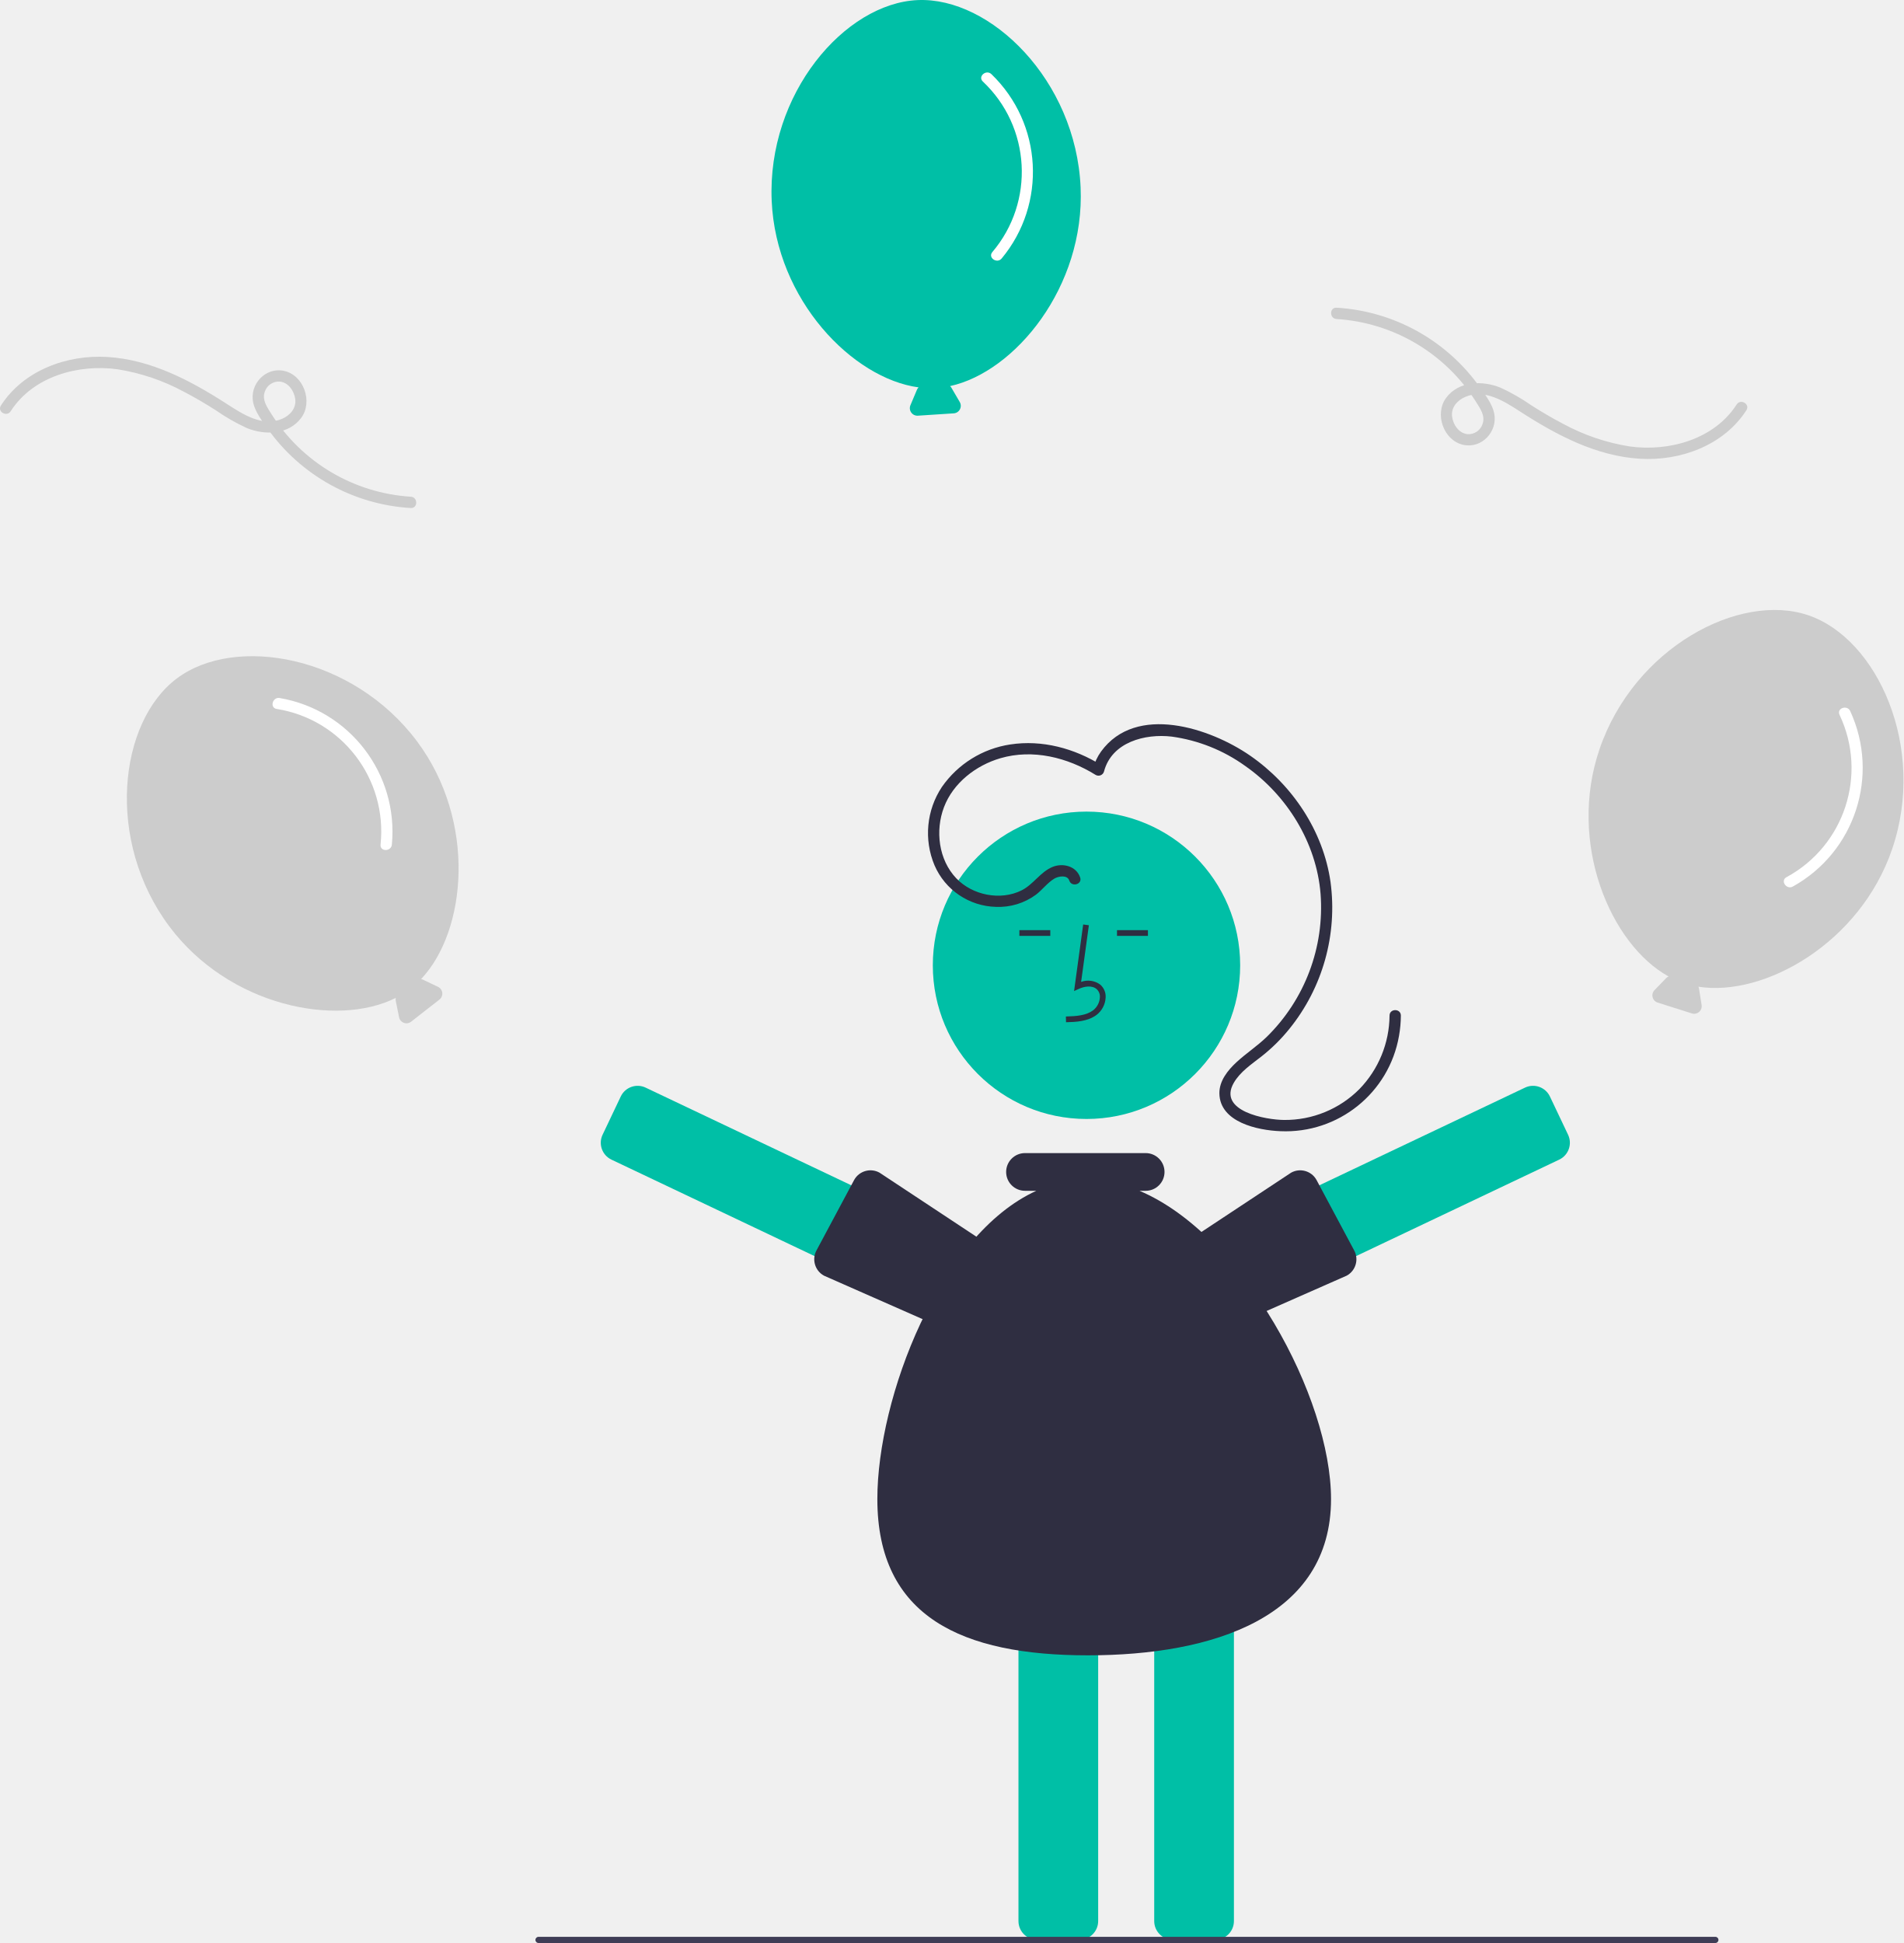
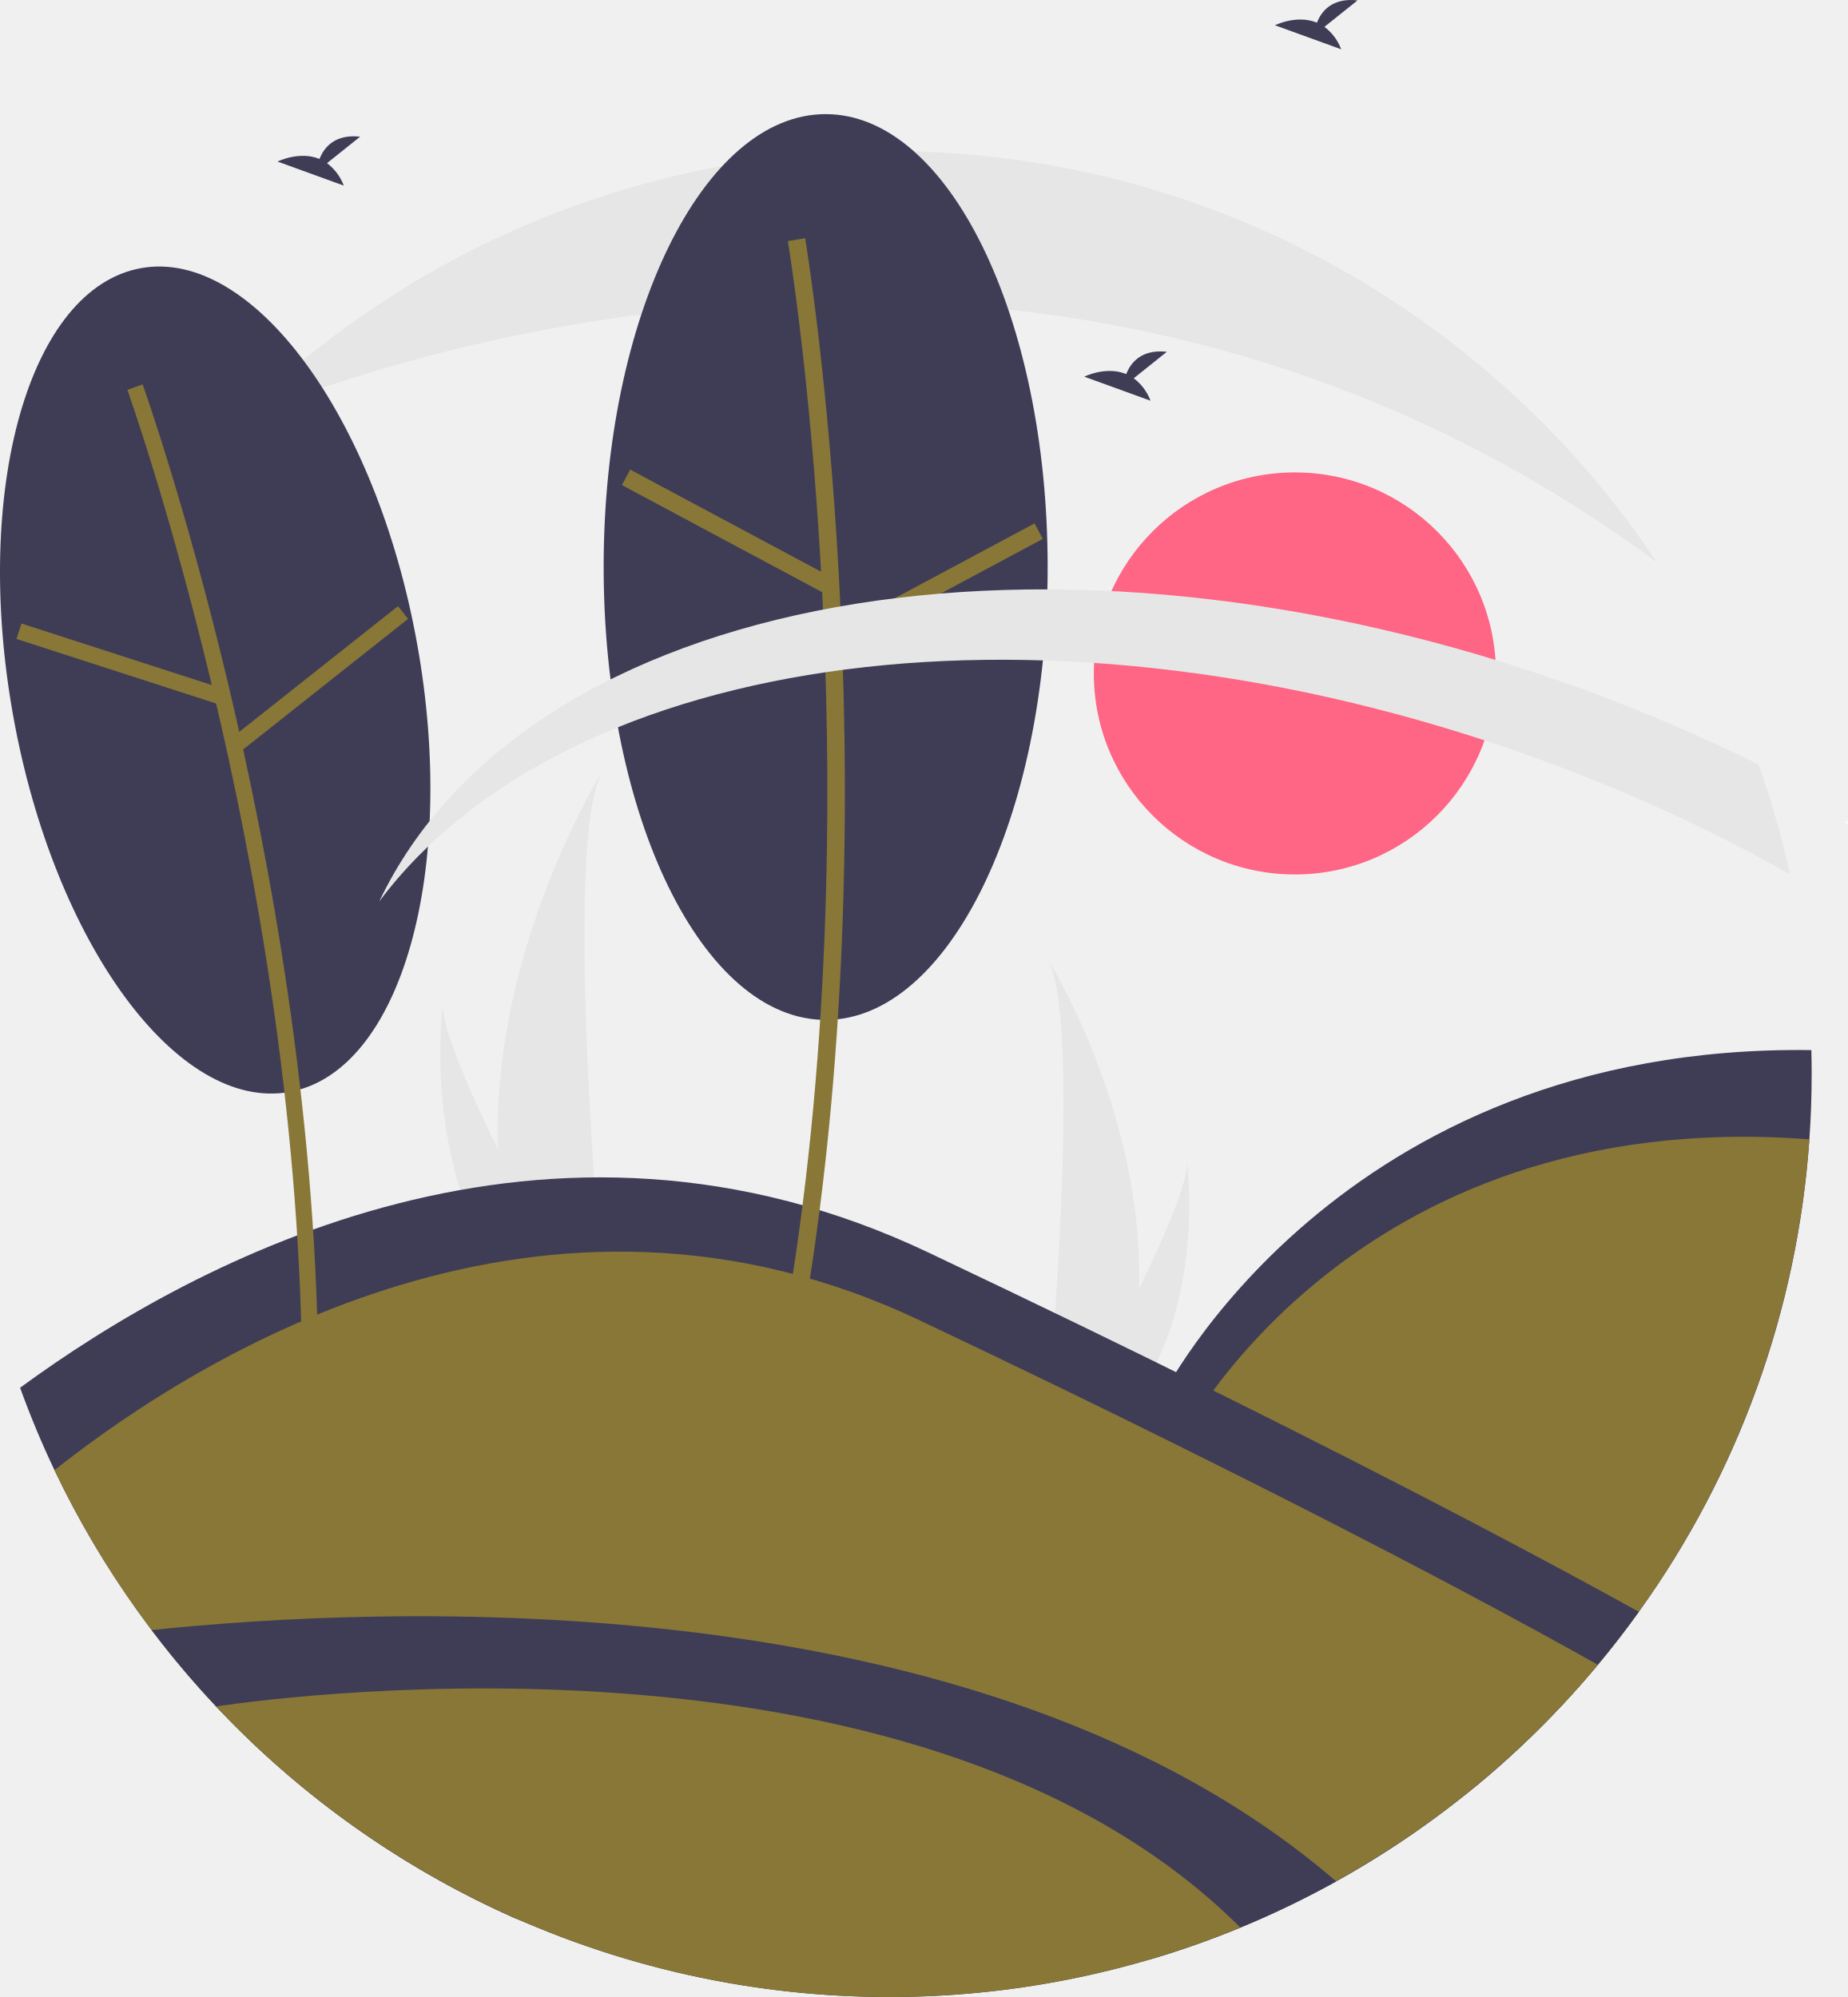
- <svg xmlns="http://www.w3.org/2000/svg" id="bc9579c8-439b-4708-b474-a29af0000eb1" data-name="Layer 1" width="616.258" height="629" viewBox="0 0 616.258 629">
-   <path d="M426.896,375.502c-20.785-27.815-58.827-34.528-77.73-20.403s-23.246,52.51-2.461,80.326c19.239,25.747,54.096,32.768,73.295,23.122a2.411,2.411,0,0,0-.011.914l1.082,5.351a2.442,2.442,0,0,0,3.896,1.44l9.166-7.161a2.442,2.442,0,0,0-.454-4.129l-4.931-2.345a2.417,2.417,0,0,0-.543-.17C443.004,436.803,446.177,401.305,426.896,375.502Z" transform="translate(-291.8712 -135.5)" fill="#ccc" />
-   <path d="M381.431,365a40.17,40.17,0,0,1,33.644,43.918c-.223,2.345,3.441,2.33,3.662,0a43.923,43.923,0,0,0-36.332-47.45C380.099,361.077,379.108,364.606,381.431,365Z" transform="translate(-291.8712 -135.5)" fill="#fff" />
-   <path d="M904.468,410.328c11.184-32.873-4.794-68.043-27.135-75.644s-56.453,10.527-67.637,43.4c-10.352,30.428,3.57,63.146,22.383,73.524a2.411,2.411,0,0,0-.76.508l-3.801,3.919a2.442,2.442,0,0,0,1.016,4.028l11.089,3.509a2.442,2.442,0,0,0,3.148-2.71l-.855-5.392a2.417,2.417,0,0,0-.166-.544C863.023,458.281,894.093,440.822,904.468,410.328Z" transform="translate(-291.8712 -135.5)" fill="#ccc" />
-   <path d="M887.416,366.893a40.17,40.17,0,0,1-17.192,52.585c-2.06,1.142.025,4.155,2.071,3.02a43.923,43.923,0,0,0,18.584-56.8C889.898,363.576,886.428,364.755,887.416,366.893Z" transform="translate(-291.8712 -135.5)" fill="#fff" />
-   <path d="M641.717,196.15c-1.52-34.69-29.181-61.654-52.757-60.622s-48.774,30.312-47.254,65.002c1.407,32.11,26.262,57.536,47.56,60.372a2.411,2.411,0,0,0-.524.749l-2.118,5.032a2.442,2.442,0,0,0,2.41,3.384l11.607-.758a2.442,2.442,0,0,0,1.949-3.668l-2.755-4.714a2.417,2.417,0,0,0-.352-.446C620.52,255.882,643.127,228.33,641.717,196.15Z" transform="translate(-291.8712 -135.5)" fill="#00bfa6" />
-   <path d="M610.053,161.876a40.17,40.17,0,0,1,3.081,55.238c-1.505,1.812,1.532,3.862,3.027,2.062a43.923,43.923,0,0,0-3.316-59.67C611.161,157.883,608.356,160.242,610.053,161.876Z" transform="translate(-291.8712 -135.5)" fill="#fff" />
-   <circle cx="351.752" cy="312.489" r="49.752" fill="#00bfa6" />
-   <path d="M641.361,763.448H627.641a6.049,6.049,0,0,1-6.042-6.042v-114.355a6.049,6.049,0,0,1,6.042-6.042h13.72a6.049,6.049,0,0,1,6.042,6.042v114.355A6.049,6.049,0,0,1,641.361,763.448Z" transform="translate(-291.8712 -135.5)" fill="#00bfa6" />
-   <path d="M685.311,763.448h-13.72a6.049,6.049,0,0,1-6.042-6.042v-114.355a6.049,6.049,0,0,1,6.042-6.042H685.311a6.049,6.049,0,0,1,6.042,6.042v114.355A6.049,6.049,0,0,1,685.311,763.448Z" transform="translate(-291.8712 -135.5)" fill="#00bfa6" />
-   <path d="M607.058,544.697l-5.886,12.394a6.049,6.049,0,0,1-8.05,2.866L489.823,510.901a6.049,6.049,0,0,1-2.866-8.05l5.886-12.394a6.049,6.049,0,0,1,8.05-2.866l103.299,49.056A6.049,6.049,0,0,1,607.058,544.697Z" transform="translate(-291.8712 -135.5)" fill="#00bfa6" />
-   <path d="M622.62,551.34a5.995,5.995,0,0,1-.631,4.13l-6.631,12.011a6.05,6.05,0,0,1-8.211,2.37l-48.542-21.399a6.048,6.048,0,0,1-2.369-8.21l-0-0L568.4,517.485a6.042,6.042,0,0,1,8.21-2.369l43.597,28.819c1.413.78,1.85,5.388,2.298,6.938C622.55,551.029,622.588,551.184,622.62,551.34Z" transform="translate(-291.8712 -135.5)" fill="#2f2e41" />
-   <path d="M682.303,536.646l103.299-49.056a6.049,6.049,0,0,1,8.05,2.866l5.886,12.394a6.049,6.049,0,0,1-2.866,8.05L693.373,559.957a6.049,6.049,0,0,1-8.05-2.866l-5.886-12.394A6.049,6.049,0,0,1,682.303,536.646Z" transform="translate(-291.8712 -135.5)" fill="#00bfa6" />
-   <path d="M663.989,550.874c.448-1.551.885-6.158,2.298-6.938l43.597-28.819a6.042,6.042,0,0,1,8.21,2.369l12.164,22.756-0.0 0a6.048,6.048,0,0,1-2.369,8.21l-48.542,21.399a6.05,6.05,0,0,1-8.211-2.37l-6.631-12.011a5.995,5.995,0,0,1-.631-4.13C663.906,551.184,663.944,551.029,663.989,550.874Z" transform="translate(-291.8712 -135.5)" fill="#2f2e41" />
-   <path d="M637,466.428l-.052-1.859c3.459-.096,6.508-.313,8.8-1.987a5.715,5.715,0,0,0,2.214-4.21,3.267,3.267,0,0,0-1.072-2.691c-1.521-1.285-3.969-.869-5.752-.051l-1.538.705,2.95-21.558,1.842.252-2.509,18.338a6.563,6.563,0,0,1,6.208.893,5.086,5.086,0,0,1,1.729,4.176,7.56,7.56,0,0,1-2.975,5.646C643.9,466.235,640.074,466.342,637,466.428Z" transform="translate(-291.8712 -135.5)" fill="#2f2e41" />
-   <rect x="361.629" y="301.112" width="10.013" height="1.859" fill="#2f2e41" />
-   <rect x="330.023" y="301.112" width="10.013" height="1.859" fill="#2f2e41" />
-   <path d="M660.774,520.994h2.006a6.104,6.104,0,1,0,0-12.208H623.714a6.104,6.104,0,0,0,0,12.208h3.67c-31.352,14.264-51.47,66.955-51.47,99.79,0,38.252,27.607,50.59,68.166,50.59s78.712-12.339,78.712-50.59C722.792,587.949,694.454,535.259,660.774,520.994Z" transform="translate(-291.8712 -135.5)" fill="#2f2e41" />
-   <path d="M641.574,419.575c-1.212-3.684-5.585-4.815-8.951-3.425-3.947,1.63-6.185,5.667-9.997,7.575-6.856,3.432-15.952,1.589-21.179-3.913-5.716-6.016-6.842-15.405-3.965-23.002,2.975-7.856,10.355-13.542,18.257-15.851,10.5-3.069,21.765-.253,30.86,5.408a1.848,1.848,0,0,0,2.69-1.094c2.501-9.555,13.289-12.336,21.958-11.311a53.079,53.079,0,0,1,23.712,9.463c13.552,9.455,23.106,24.856,24.445,41.435a58.686,58.686,0,0,1-17.45,46.332c-3.055,2.948-6.615,5.267-9.73,8.139-2.837,2.617-5.634,6.06-5.577,10.133.13,9.367,12.456,11.95,19.75,12.231a37.291,37.291,0,0,0,38.399-30.836,38.541,38.541,0,0,0,.602-6.585c.011-2.357-3.652-2.36-3.662,0a34.541,34.541,0,0,1-9.777,23.814,33.922,33.922,0,0,1-24.349,9.972c-5.823-.029-21.6-2.79-16.312-12.001,2.067-3.602,5.777-6.054,8.975-8.56a56.152,56.152,0,0,0,9.005-8.889,62.398,62.398,0,0,0,13.347-47.612c-2.361-16.515-12.374-31.438-25.997-40.862-12.97-8.973-36.942-16.908-48.278-1.362a16.437,16.437,0,0,0-2.591,5.525l2.69-1.094c-8.762-5.453-19.207-8.282-29.505-6.705a32.954,32.954,0,0,0-22.14,13.765,26.96,26.96,0,0,0-2.39,25.342,22.264,22.264,0,0,0,19.953,13.473,20.382,20.382,0,0,0,12.894-3.946c2.086-1.591,3.689-3.843,5.947-5.197,1.293-.776,4.2-1.32,4.836.612.733,2.229,4.271,1.274,3.532-.974Z" transform="translate(-291.8712 -135.5)" fill="#2f2e41" />
-   <path d="M724.586,238.774a57.623,57.623,0,0,1,45.071,26.697c1.364,2.181,3.146,4.578,2.201,7.263a4.775,4.775,0,0,1-4.948,3.305c-2.785-.339-4.582-3.063-4.925-5.674-.389-2.961,1.7-5.286,4.279-6.386,6.303-2.689,12.662,1.466,17.796,4.782,11.698,7.556,24.565,14.389,38.74,15.25,13.115.797,27.179-4.346,34.474-15.719,1.276-1.99-1.893-3.828-3.162-1.849-7.235,11.28-21.86,15.331-34.577,13.587a67.219,67.219,0,0,1-21.636-7.345c-3.495-1.814-6.885-3.825-10.207-5.939a65.129,65.129,0,0,0-10.011-5.739c-5.837-2.398-13.565-2.211-17.642,3.31-3.804,5.151-.864,13.725,5.498,15.173,6.03,1.372,11.312-4.298,10.071-10.228-.635-3.033-2.919-6.001-4.687-8.48A61.29,61.29,0,0,0,724.586,235.112c-2.356-.117-2.35,3.546,0,3.662Z" transform="translate(-291.8712 -135.5)" fill="#ccc" />
-   <path d="M424.856,296.298a57.623,57.623,0,0,1-45.071-26.697c-1.364-2.181-3.146-4.578-2.201-7.263a4.775,4.775,0,0,1,4.948-3.305c2.785.339,4.582,3.063,4.925,5.674.389,2.961-1.7,5.286-4.279,6.386-6.303,2.689-12.662-1.466-17.796-4.782-11.698-7.556-24.565-14.389-38.74-15.25-13.115-.797-27.179,4.346-34.474,15.719-1.276,1.99,1.893,3.828,3.162,1.849,7.235-11.28,21.86-15.331,34.577-13.587a67.219,67.219,0,0,1,21.636,7.345c3.495,1.814,6.885,3.825,10.207,5.939a65.13,65.13,0,0,0,10.011,5.739c5.837,2.398,13.565,2.211,17.642-3.31,3.804-5.151.864-13.725-5.498-15.173-6.03-1.372-11.312,4.298-10.071,10.228.635,3.033,2.919,6.001,4.687,8.48A61.29,61.29,0,0,0,424.856,299.96c2.356.117,2.35-3.546,0-3.662Z" transform="translate(-291.8712 -135.5)" fill="#ccc" />
-   <path d="M847.218,764.5h-381a1,1,0,0,1,0-2h381a1,1,0,0,1,0,2Z" transform="translate(-291.8712 -135.5)" fill="#3f3d56" />
+ <svg xmlns="http://www.w3.org/2000/svg" id="a1f75fc3-9e42-4fc1-bde4-b430080f0daf" data-name="Layer 1" width="692.605" height="748.733" viewBox="0 0 692.605 748.733">
+   <circle cx="485.389" cy="252.49" r="75.365" fill="#ff6584" />
+   <path d="M945.818,384.315c.166-.03.291-.146.485-.117a6.426,6.426,0,0,0-.33-.954c-.24.327-.485.661-.699.953Z" transform="translate(-253.6974 -75.63348)" fill="#fff" />
+   <path d="M440.33,506.498a175.145,175.145,0,0,0,8.182,48.416c.114.364.233.722.353,1.086h30.533c-.033-.326-.065-.689-.098-1.086-2.036-23.404-13.773-165.851.261-190.21C478.333,366.68,437.963,432.132,440.33,506.498Z" transform="translate(-253.6974 -75.63348)" fill="#e6e6e6" />
+   <path d="M442.621,554.914c.255.364.521.727.793,1.086h22.905c-.174-.309-.375-.673-.608-1.086-3.784-6.83-14.984-27.248-25.381-48.416-11.173-22.748-21.423-46.358-20.56-54.903C419.504,453.522,411.773,512.275,442.621,554.914Z" transform="translate(-253.6974 -75.63348)" fill="#e6e6e6" />
+   <path d="M680.636,558.829a152.694,152.694,0,0,1-7.133,42.21c-.099.317-.204.629-.308.947h-26.619c.028-.284.057-.601.085-.947,1.775-20.404,12.008-144.591-.227-165.828C647.504,436.934,682.699,493.996,680.636,558.829Z" transform="translate(-253.6974 -75.63348)" fill="#e6e6e6" />
+   <path d="M678.638,601.039c-.222.317-.454.634-.691.947H657.979c.151-.27.327-.587.53-.947,3.299-5.954,13.063-23.755,22.127-42.21,9.741-19.832,18.677-40.416,17.924-47.866C698.792,512.644,705.532,563.865,678.638,601.039Z" transform="translate(-253.6974 -75.63348)" fill="#e6e6e6" />
+   <path d="M376.281,136.806l12.413-9.928c-9.643-1.064-13.606,4.195-15.227,8.358-7.534-3.128-15.735.972-15.735.972l24.837,9.017A18.795,18.795,0,0,0,376.281,136.806Z" transform="translate(-253.6974 -75.63348)" fill="#3f3d56" />
+   <path d="M750.165,85.701l12.413-9.928c-9.643-1.064-13.606,4.195-15.227,8.358-7.534-3.128-15.735.972-15.735.972L756.453,94.119A18.795,18.795,0,0,0,750.165,85.701Z" transform="translate(-253.6974 -75.63348)" fill="#3f3d56" />
+   <path d="M932.807,478.323q0,12.34-.86,24.478a344.112,344.112,0,0,1-63.922,177.14q-7.324,10.222-15.381,19.871a347.514,347.514,0,0,1-46.153,45.845L732.919,702.487,688.931,599.82s65.632-132.887,243.759-130.478Q932.802,473.817,932.807,478.323Z" transform="translate(-253.6974 -75.63348)" fill="#3f3d56" />
+   <path d="M931.947,502.801a346.077,346.077,0,0,1-129.289,245.967l-68.349-40.103-39.01-91.054S758.511,489.628,931.947,502.801Z" transform="translate(-253.6974 -75.63348)" fill="#887737" />
+   <path d="M868.025,679.941q-7.324,10.222-15.381,19.871a346.169,346.169,0,0,1-133.98,98.527q-15.795,6.512-32.333,11.485A378.838,378.838,0,0,1,446.085,794.571,347.292,347.292,0,0,1,274.114,626.824q-7.165-15.062-12.886-30.889c66.523-48.733,197.606-118.515,340.471-50.707Q660.977,573.363,707.56,596.519C786.365,635.582,838.813,663.743,868.025,679.941Z" transform="translate(-253.6974 -75.63348)" fill="#3f3d56" />
+   <path d="M852.644,699.812a346.28,346.28,0,0,1-578.53-72.988c55.558-43.935,183.7-122.888,324.326-56.152q54.247,25.746,96.86,46.939C778.117,658.658,829.132,686.554,852.644,699.812Z" transform="translate(-253.6974 -75.63348)" fill="#887737" />
+   <path d="M754.584,781.026a349.545,349.545,0,0,1-35.921,17.313A345.065,345.065,0,0,1,586.763,824.367,346.365,346.365,0,0,1,310.544,686.798C393.191,678.083,621.644,666.333,754.584,781.026Z" transform="translate(-253.6974 -75.63348)" fill="#3f3d56" />
+   <path d="M718.663,798.339a346.418,346.418,0,0,1-383.96-82.923C364.765,711,600.775,680.674,718.663,798.339Z" transform="translate(-253.6974 -75.63348)" fill="#887737" />
+   <path d="M874.765,286.428v.011C627.673,103.747,344.575,232.335,342.389,233.322v-.011a344.996,344.996,0,0,1,244.375-101.032C706.892,132.279,812.721,193.495,874.765,286.428Z" transform="translate(-253.6974 -75.63348)" fill="#e6e6e6" />
+   <ellipse cx="334.364" cy="330.602" rx="76.906" ry="156.919" transform="translate(-307.0527 -11.0592) rotate(-10.22048)" fill="#3f3d56" />
+   <path d="M372.949,584.638c-2.478-187.337-65.158-363.14-65.791-364.893l-5.716,2.062c.63,1.744,62.966,176.627,65.431,362.913Z" transform="translate(-253.6974 -75.63348)" fill="#887737" />
+   <rect x="295.289" y="285.001" width="6.078" height="78.867" transform="translate(-355.8607 432.8235) rotate(-72.07888)" fill="#887737" />
+   <rect x="334.438" y="326.719" width="78.87" height="6.078" transform="matrix(0.78393, -0.62085, 0.62085, 0.78393, -377.6451, 227.7381)" fill="#887737" />
+   <ellipse cx="309.499" cy="212.589" rx="83.219" ry="169.801" fill="#3f3d56" />
+   <path d="M555.512,566.159c33.33-199.975.336-399.227-.002-401.215l-6.483,1.098c.336,1.978,33.141,200.183-.002,399.037Z" transform="translate(-253.6974 -75.63348)" fill="#887737" />
+   <rect x="522.717" y="232.065" width="6.577" height="85.341" transform="translate(-218.0412 533.346) rotate(-61.8584)" fill="#887737" />
+   <rect x="562.76" y="291.621" width="85.344" height="6.577" transform="translate(-321.2135 244.9751) rotate(-28.15796)" fill="#887737" />
+   <path d="M924.676,403.403a634.407,634.407,0,0,0-95.374-43.606c-182.14-65.907-362.751-40.506-433.446,53.817,55.017-115.553,251.327-151.888,449.432-80.206a646.926,646.926,0,0,1,67.585,28.872A343.542,343.542,0,0,1,924.676,403.403Z" transform="translate(-253.6974 -75.63348)" fill="#e6e6e6" />
+   <path d="M678.684,217.456l12.413-9.928c-9.643-1.064-13.606,4.195-15.227,8.358-7.534-3.128-15.735.972-15.735.972l24.837,9.017A18.795,18.795,0,0,0,678.684,217.456Z" transform="translate(-253.6974 -75.63348)" fill="#3f3d56" />
</svg>
